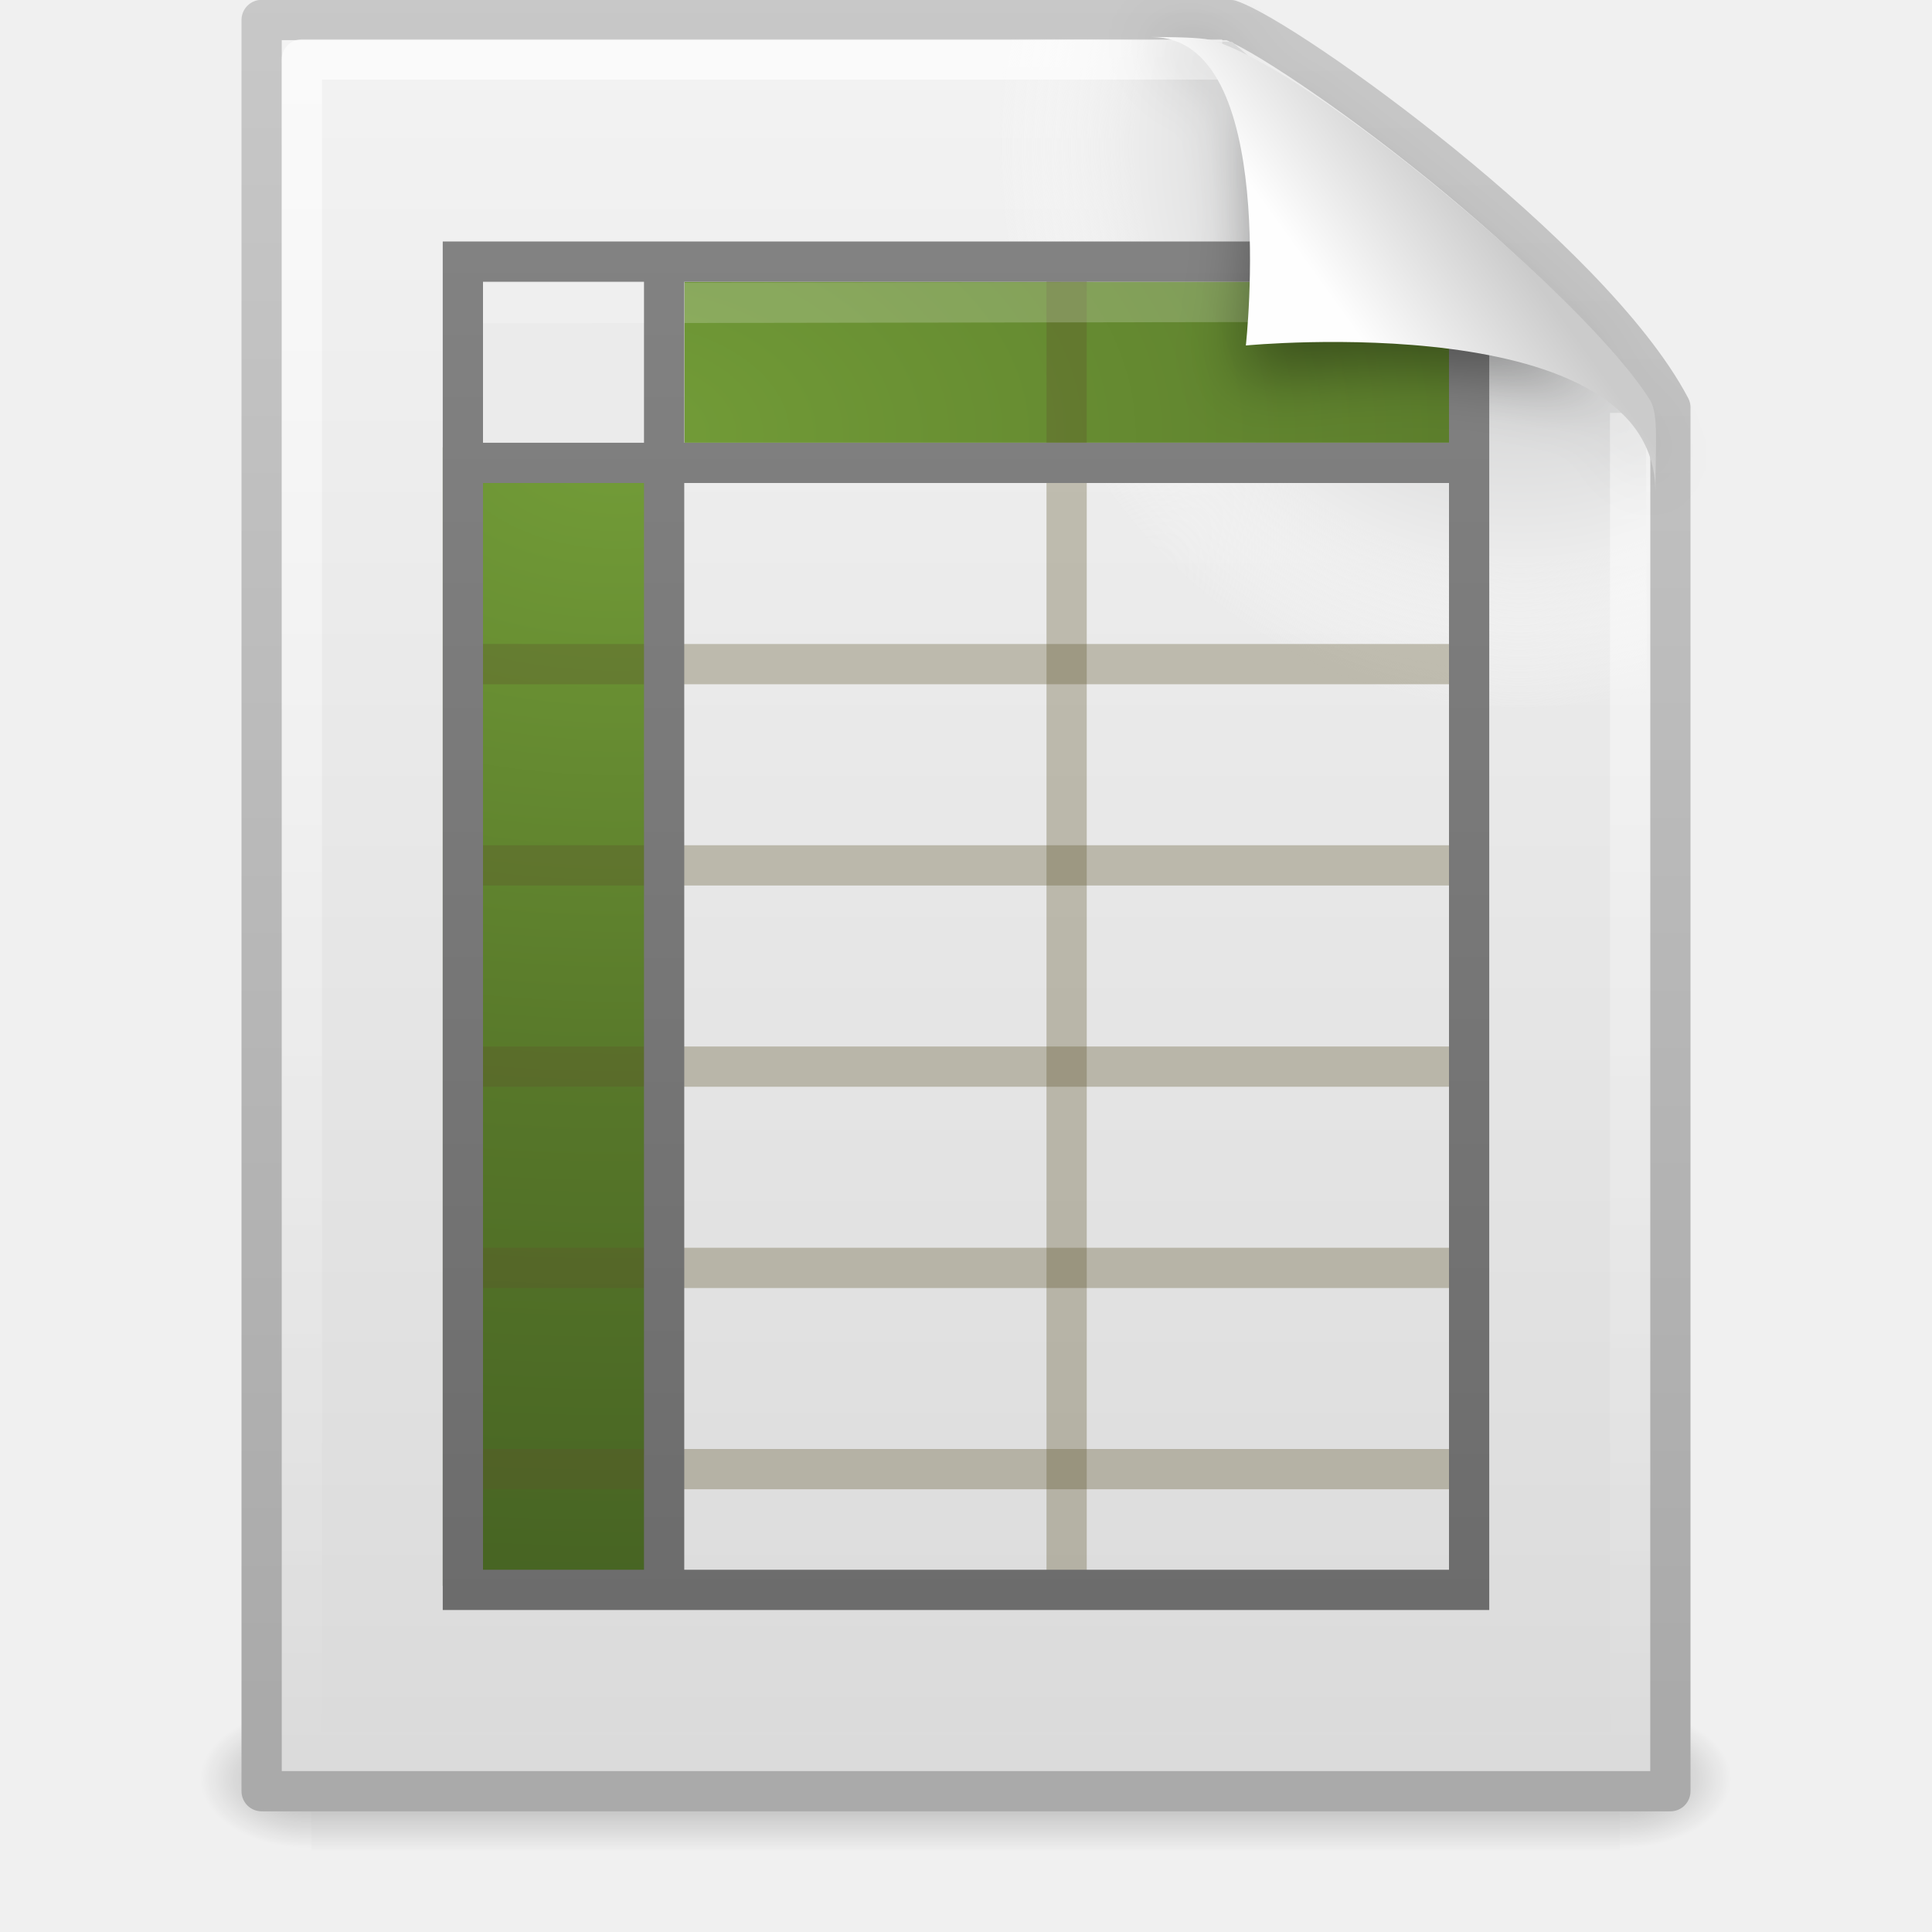
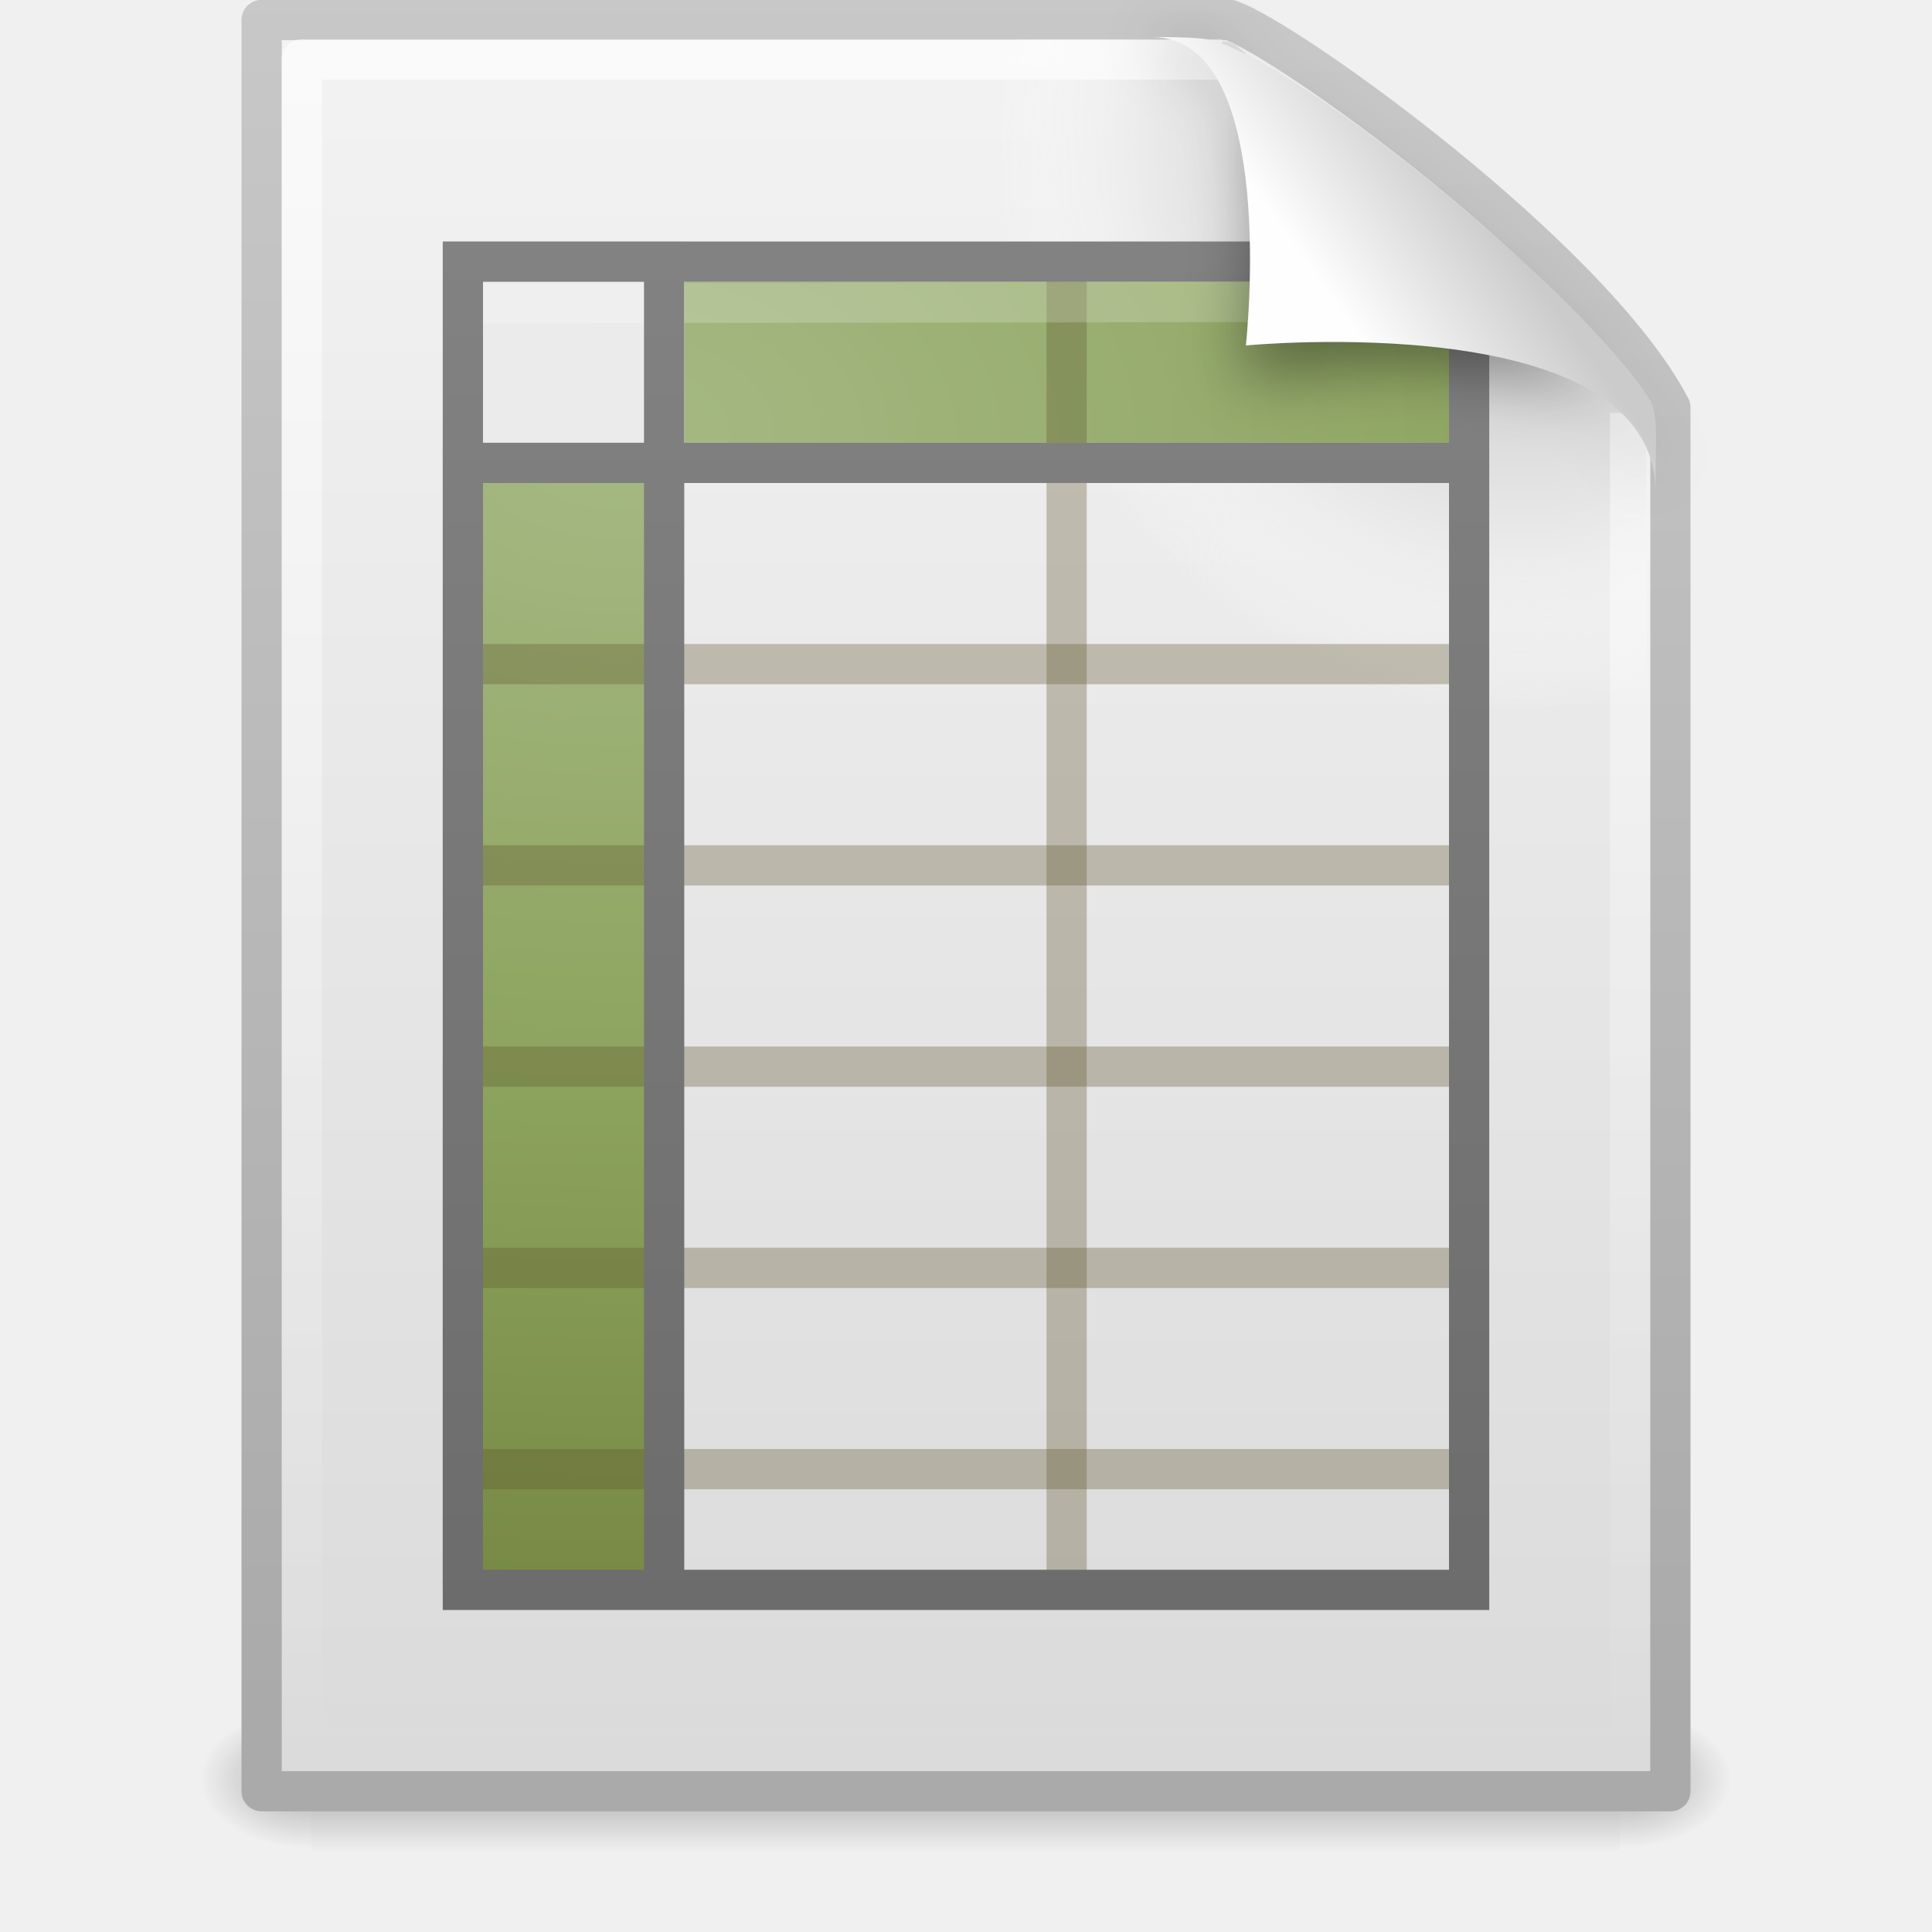
<svg xmlns="http://www.w3.org/2000/svg" xmlns:xlink="http://www.w3.org/1999/xlink" id="svg4298" height="48px" width="48px" version="1.1">
  <defs id="defs4300">
    <linearGradient id="linearGradient3394" y2="5.457" gradientUnits="userSpaceOnUse" x2="36.358" gradientTransform="matrix(.9977 0 0 1.0407 .1638 -1.1058)" y1="8.059" x1="32.892">
      <stop id="stop8591" style="stop-color:#fefefe" offset="0" />
      <stop id="stop8593" style="stop-color:#cbcbcb" offset="1" />
    </linearGradient>
    <filter id="filter3212" height="1.329" width="1.297" color-interpolation-filters="sRGB" y="-.164" x="-.148">
      <feGaussianBlur id="feGaussianBlur3214" stdDeviation="0.774" />
    </filter>
    <linearGradient id="linearGradient3398" y2="40" xlink:href="#linearGradient3251" gradientUnits="userSpaceOnUse" x2="22.084" y1="6" x1="22.084" />
    <linearGradient id="linearGradient3251">
      <stop id="stop3253" style="stop-color:#828282" offset="0" />
      <stop id="stop3255" style="stop-color:#6c6c6c" offset="1" />
    </linearGradient>
    <linearGradient id="linearGradient3401" y2="40.011" xlink:href="#linearGradient3251" gradientUnits="userSpaceOnUse" x2="17.072" y1="6.002" x1="17.072" />
    <radialGradient id="radialGradient3412" gradientUnits="userSpaceOnUse" cy="13.643" cx="15.321" gradientTransform="matrix(0 2.7013 -4.1271 0 71.627 -30.573)" r="12.5">
-       <stop id="stop3618" style="stop-color:#739D38" offset="0" />
-       <stop id="stop3270" style="stop-color:#567629" offset=".5" />
-       <stop id="stop3620" style="stop-color:#405C20" offset="1" />
+       <stop id="stop3618" style="stop-color:#A6B984" offset="0" />
+       <stop id="stop3270" style="stop-color:#8BA25C" offset=".5" />
+       <stop id="stop3620" style="stop-color:#6F7F3B" offset="1" />
    </radialGradient>
    <linearGradient id="linearGradient3415" y2="46.017" gradientUnits="userSpaceOnUse" x2="24" gradientTransform="matrix(1 0 0 .97778 0 -.96667)" y1="2" x1="24">
      <stop id="stop3213" style="stop-color:#fff" offset="0" />
      <stop id="stop3215" style="stop-color:#fff;stop-opacity:0" offset="1" />
    </linearGradient>
    <radialGradient id="radialGradient3418" gradientUnits="userSpaceOnUse" cy="112.3" cx="102" gradientTransform="matrix(.3617 0 0 -.39078 .85106 47.517)" r="139.56">
      <stop id="stop41" style="stop-color:#b7b8b9" offset="0" />
      <stop id="stop47" style="stop-color:#ececec" offset=".189" />
      <stop id="stop49" style="stop-color:#fafafa;stop-opacity:0" offset=".257" />
      <stop id="stop51" style="stop-color:#fff;stop-opacity:0" offset=".301" />
      <stop id="stop53" style="stop-color:#fafafa;stop-opacity:0" offset=".531" />
      <stop id="stop55" style="stop-color:#ebecec;stop-opacity:0" offset=".845" />
      <stop id="stop57" style="stop-color:#e1e2e3;stop-opacity:0" offset="1" />
    </radialGradient>
    <linearGradient id="linearGradient3421" y2="47.013" gradientUnits="userSpaceOnUse" x2="25.132" gradientTransform="matrix(1 0 0 .95617 -1e-7 -1.9149)" y1=".985" x1="25.132">
      <stop id="stop3602" style="stop-color:#f4f4f4" offset="0" />
      <stop id="stop3604" style="stop-color:#dbdbdb" offset="1" />
    </linearGradient>
    <linearGradient id="linearGradient3423" y2="2.906" gradientUnits="userSpaceOnUse" x2="-51.786" gradientTransform="matrix(.8075 0 0 .89483 59.41 -2.9806)" y1="50.786" x1="-51.786">
      <stop id="stop3106" style="stop-color:#aaa" offset="0" />
      <stop id="stop3108" style="stop-color:#c8c8c8" offset="1" />
    </linearGradient>
    <radialGradient id="radialGradient3426" xlink:href="#linearGradient5060" gradientUnits="userSpaceOnUse" cy="486.65" cx="605.71" gradientTransform="matrix(.02304 0 0 0.0147 26.361 37.04)" r="117.14" />
    <linearGradient id="linearGradient5060">
      <stop id="stop5062" offset="0" />
      <stop id="stop5064" style="stop-opacity:0" offset="1" />
    </linearGradient>
    <radialGradient id="radialGradient3429" xlink:href="#linearGradient5060" gradientUnits="userSpaceOnUse" cy="486.65" cx="605.71" gradientTransform="matrix(-.02304 0 0 0.0147 21.623 37.04)" r="117.14" />
    <linearGradient id="linearGradient4296" y2="609.51" gradientUnits="userSpaceOnUse" y1="366.65" gradientTransform="matrix(.067325 0 0 0.0147 -.34114 37.04)" x2="302.86" x1="302.86">
      <stop id="stop5050" style="stop-opacity:0" offset="0" />
      <stop id="stop5056" offset=".5" />
      <stop id="stop5052" style="stop-opacity:0" offset="1" />
    </linearGradient>
  </defs>
  <g id="layer1">
    <rect id="rect2879" style="opacity:.3;fill:url(#linearGradient4296)" height="3.57" width="32.508" y="42.43" x="7.738" />
    <path id="path2881" style="opacity:.3;fill:url(#radialGradient3429)" d="m7.738 42.43v3.57c-1.187 0.007-2.868-0.8-2.868-1.785 0-0.985 1.324-1.785 2.868-1.785z" />
    <path id="path2883" style="opacity:.3;fill:url(#radialGradient3426)" d="m40.246 42.43v3.57c1.187 0.007 2.868-0.8 2.868-1.785 0-0.985-1.324-1.785-2.868-1.785z" />
    <path id="path4160" style="stroke-linejoin:round;stroke:url(#linearGradient3423);stroke-width:1;fill:url(#linearGradient3421)" d="m6.5 0.497h24.061c1.407 0.475 8.966 5.882 10.939 9.626v34.379h-35v-44.006z" />
    <path id="path4191" style="fill:url(#radialGradient3418)" d="m7.362 44c-0.199 0-0.362-0.175-0.362-0.391v-42.204c0-0.216 0.162-0.391 0.362-0.391 7.483 0.108 15.775-0.161 23.249 0.027l10.283 8.866 0.106 33.702c0 0.216-0.162 0.391-0.362 0.391h-33.276z" />
    <path id="path2435" style="opacity:.6;stroke-linejoin:round;stroke:url(#linearGradient3415);stroke-width:1;fill:none" d="m40.5 10.259v33.263h-33v-42.045h22.866" />
    <path id="path3897" style="fill:url(#radialGradient3412)" d="m11 11.111h5.928v28.288h-5.928v-28.288zm6-4.111h19v4h-19v-4z" />
    <rect id="rect3775" style="fill:#ebebeb" height="6" width="6" y="6" x="11" />
    <path id="path3595" style="stroke-opacity:.324;stroke:#5d542c;fill:none" d="m26.5 6.54v32.857" />
    <path id="path3607" style="stroke-opacity:.324;stroke:#5d542c;fill:none" d="m36.5 16.5h-25" />
    <path id="path3597" style="stroke-opacity:.324;stroke:#5d542c;fill:none" d="m36.5 21.5h-25" />
    <path id="path3609" style="stroke-opacity:.324;stroke:#5d542c;fill:none" d="m36.5 26.5h-25" />
    <path id="path3603" style="stroke-opacity:.324;stroke:#5d542c;fill:none" d="m36.5 31.5h-25" />
    <path id="path3611" style="stroke-opacity:.324;stroke:#5d542c;fill:none" d="m36.5 36.5h-25" />
    <path id="path4743" style="opacity:.2;stroke-linejoin:round;fill-rule:evenodd;stroke:#fff;stroke-linecap:square;fill:#fff" d="m12.5 7.531 23-0.036" />
    <path id="path3605" style="stroke:url(#linearGradient3401);fill:none" d="m36.5 11.5h-25m5-4.998v32.996" />
    <rect id="rect3580" style="stroke:url(#linearGradient3398);stroke-linecap:square;fill:none" height="33" width="25" y="6.5" x="11.5" />
    <path id="path12038" style="opacity:.4;fill-rule:evenodd;filter:url(#filter3212)" d="m28.617 0.921c4.282 0 2.153 8.483 2.153 8.483s10.358-1.802 10.358 2.819c0-2.61-11.302-10.729-12.511-11.302z" />
    <path id="path4474" style="fill:url(#linearGradient3394);fill-rule:evenodd" d="m28.617 0.921c3.187 0 2.336 7.662 2.336 7.662s10.175-0.981 10.175 3.64c0-1.126 0.086-1.932-0.134-2.284-1.578-2.524-8.396-8.188-10.857-8.931-0.184-0.056-0.593-0.088-1.52-0.088z" />
  </g>
</svg>
